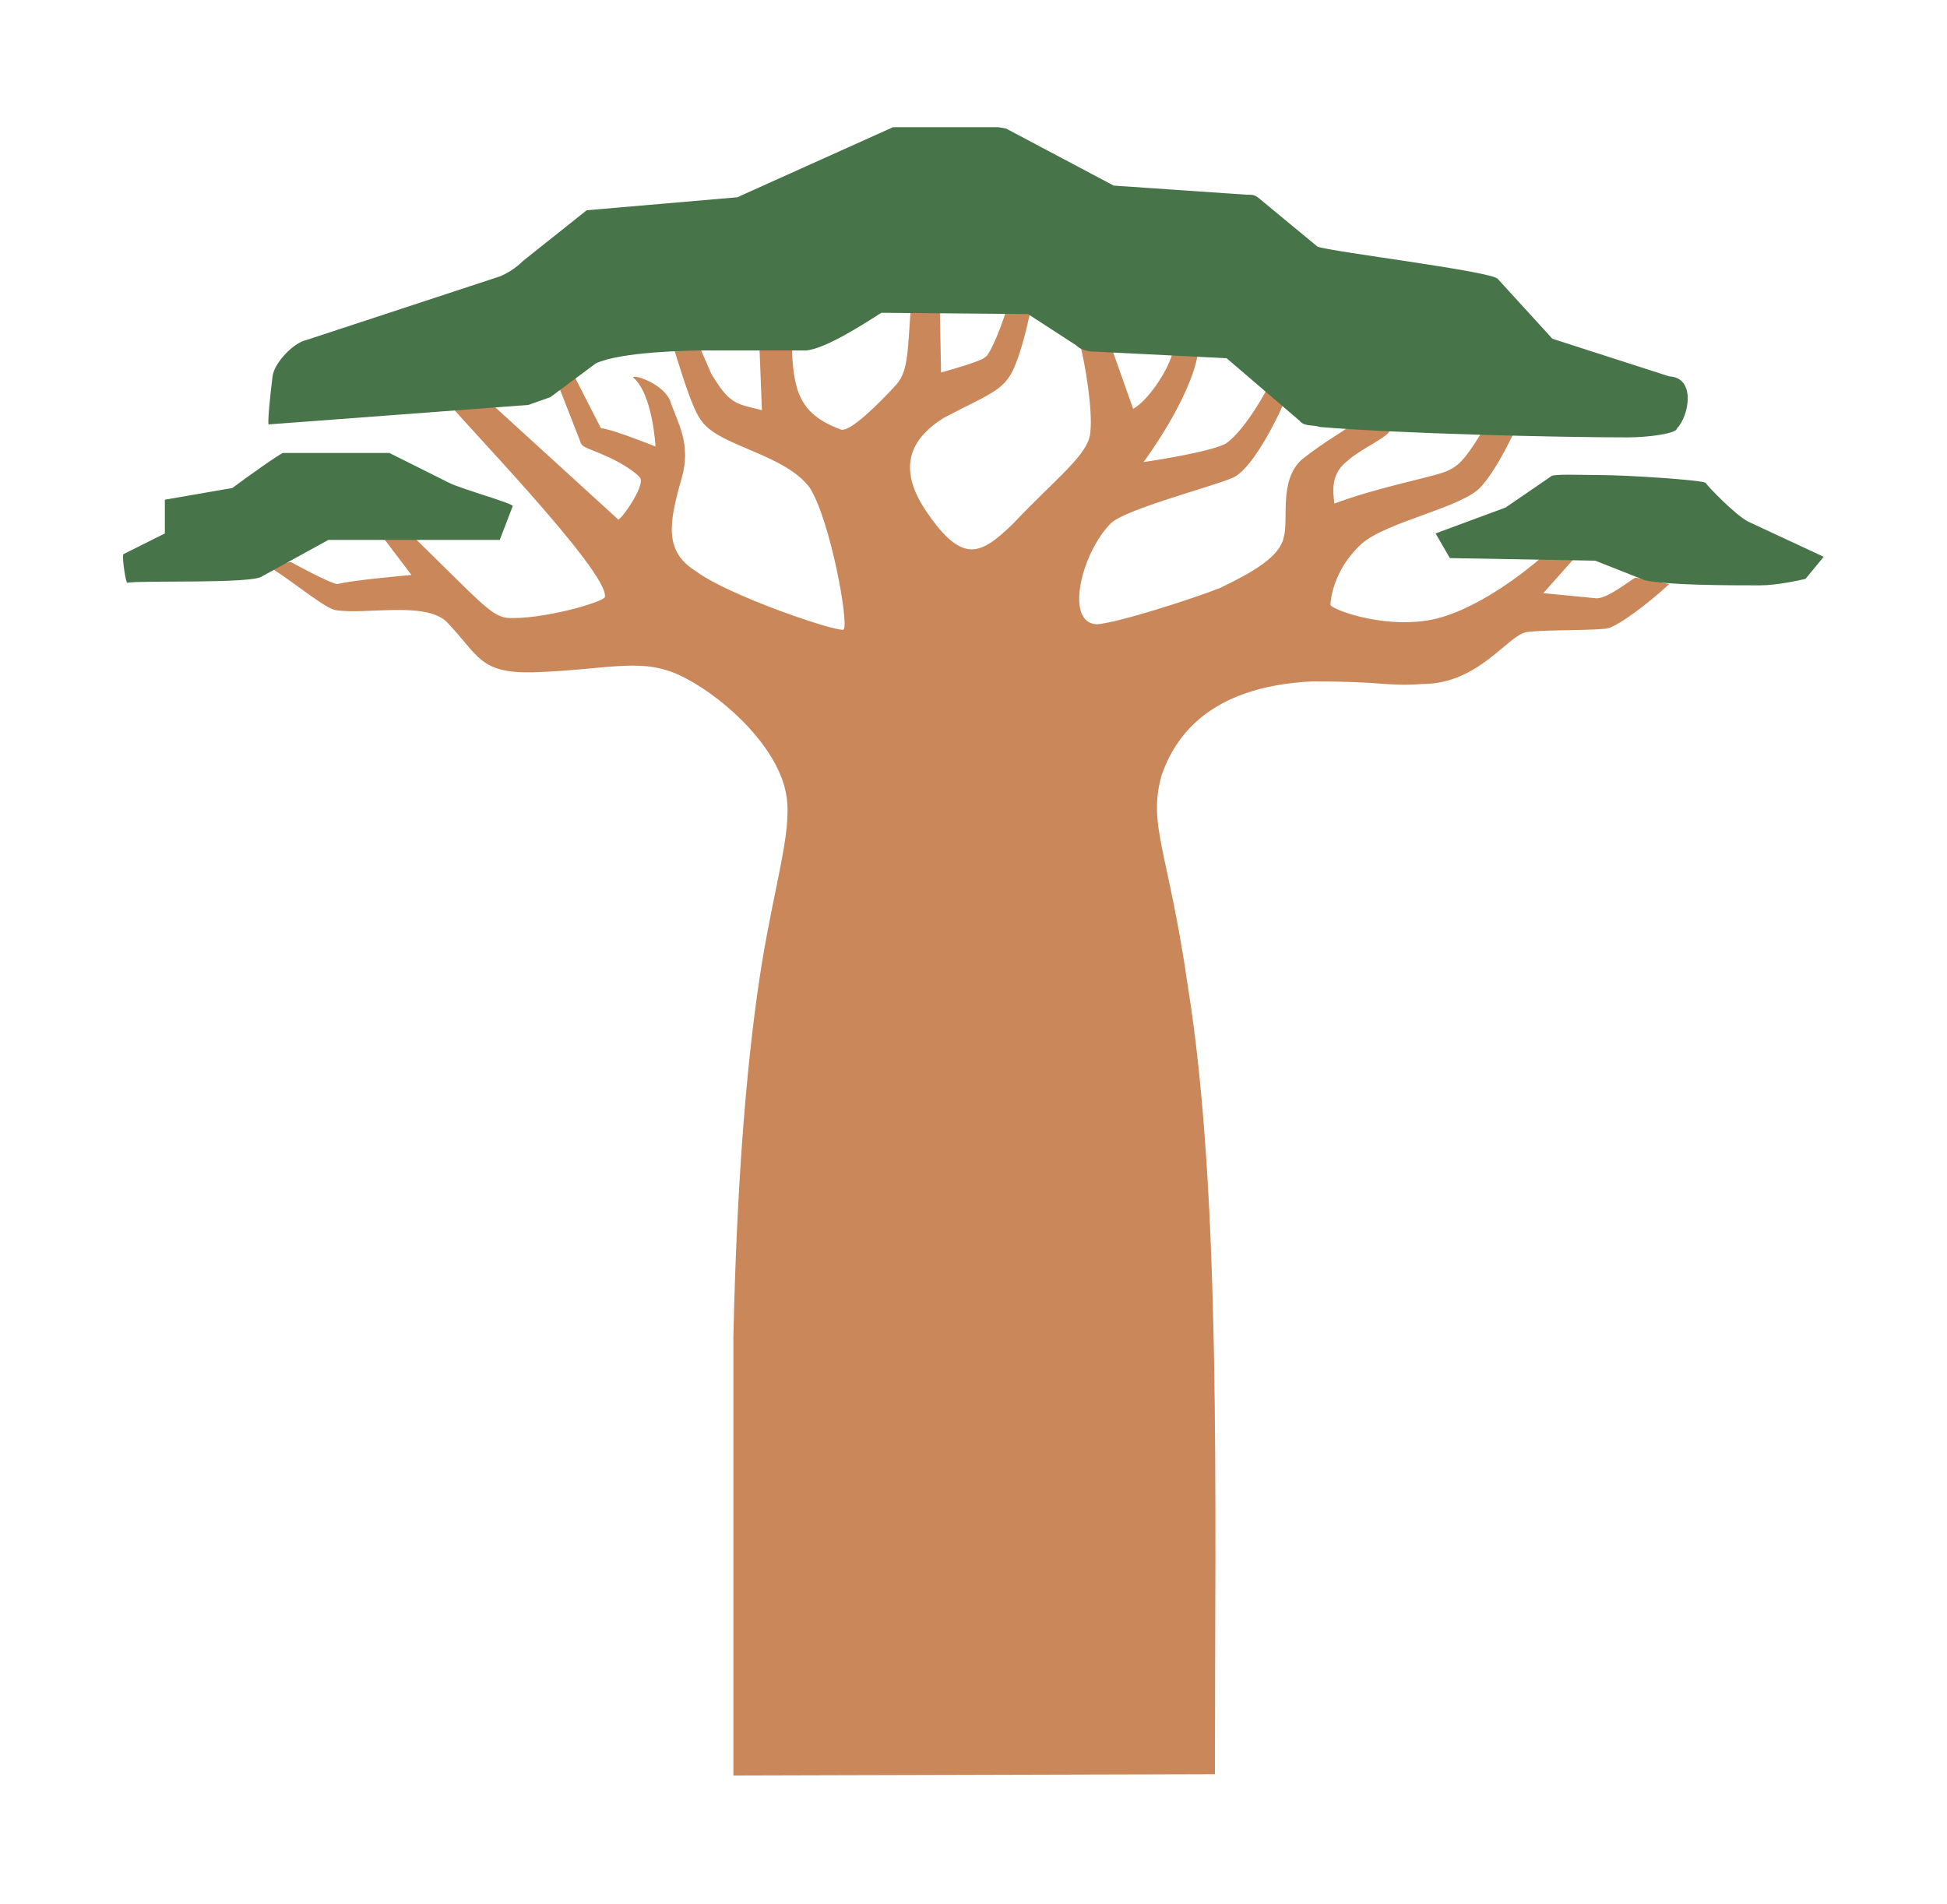
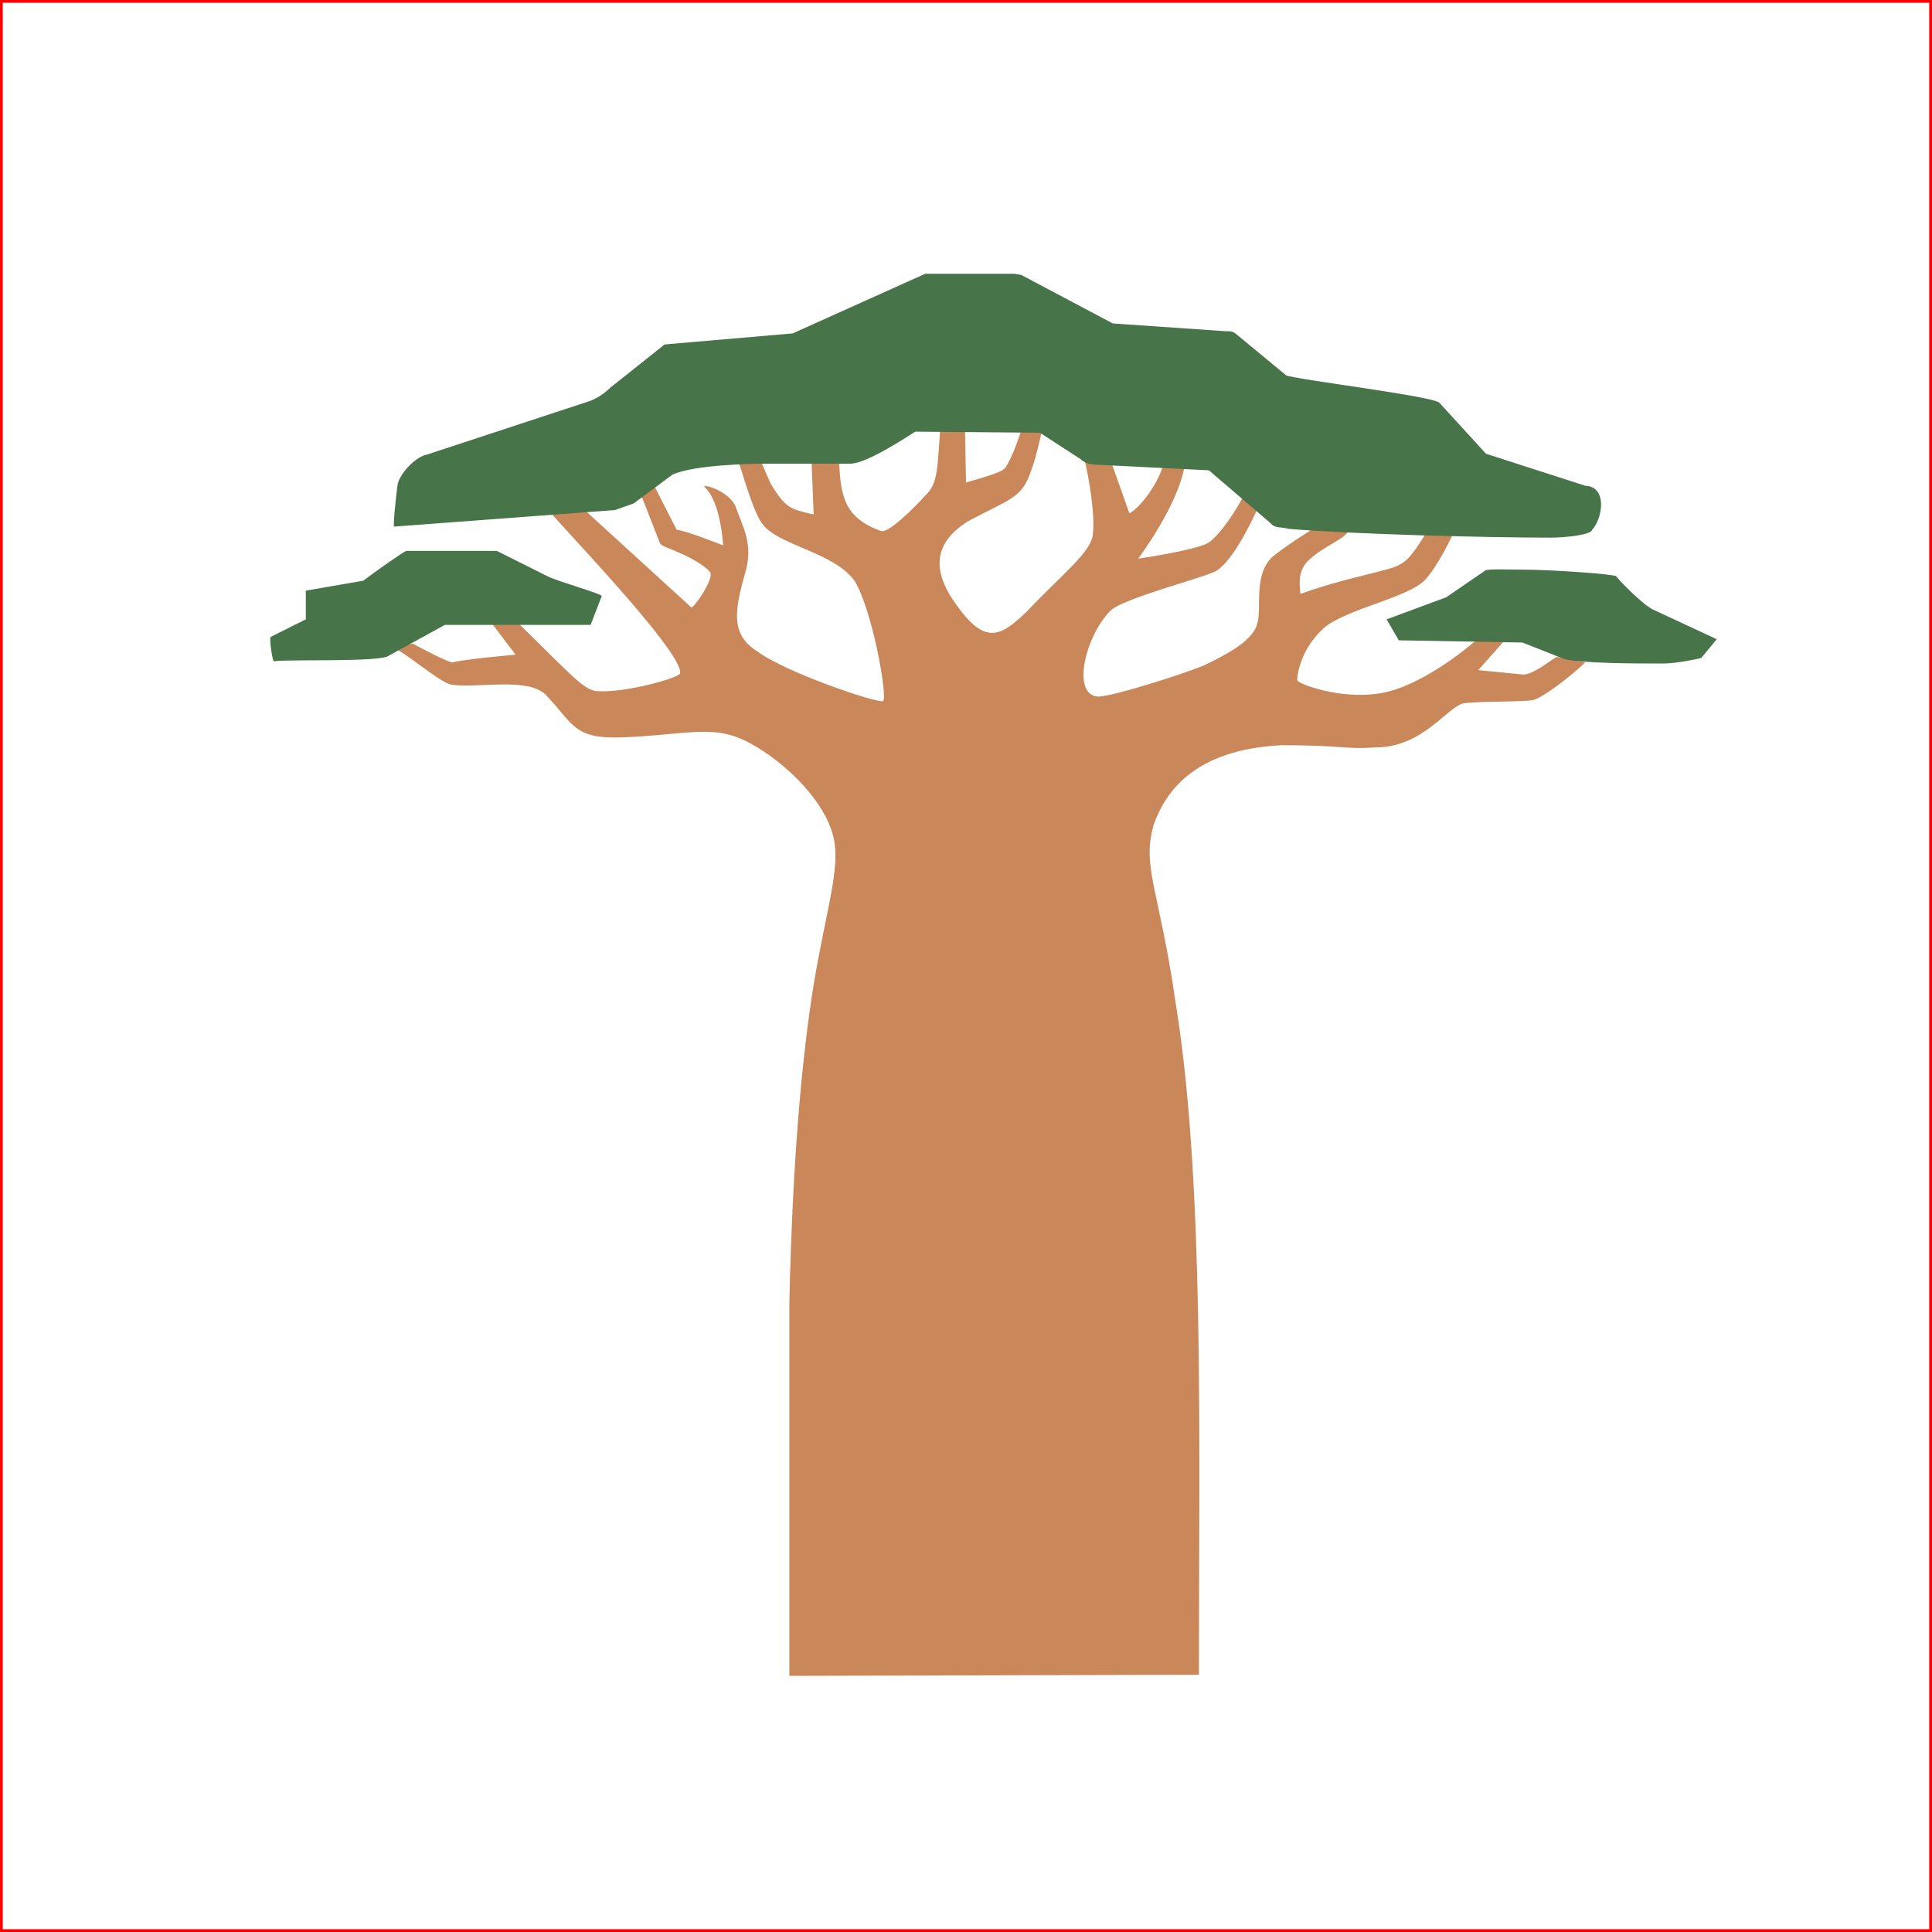
- <svg xmlns="http://www.w3.org/2000/svg" width="150" height="146.7">
-   <path fill="#c9875a" stroke="none" d="M126 44.5C125.6 44.7 123.9 46.1 123 46.1L118.9 45.7L121.3 43L118.7 43C117.9 43.7 113.7 47.2 110 47.8C106.3 48.4 102.5 46.9 102.5 46.6C102.5 46.3 102.7 43.9 104.9 41.9C106.8 40.2 112.7 39.1 114.1 37.5C115.3 36.2 116.6 33.4 116.6 33.4L114.1 33.4C112.8 35.5 112.3 36 111.2 36.4C109.7 36.9 106 37.6 102.8 38.8C102.7 37.9 102.5 36.6 103.7 35.6C104.9 34.5 107 33.7 107.1 33.1L104 32.8C103.6 33.2 102.2 33.9 100.3 35.4C98.5 37 99.3 40.1 98.9 41.4C98.6 42.9 96.5 44.1 94 45.3C92 46.1 86.1 48 84.5 48.1C82 48 83.3 42.6 85.6 40.3C86.8 39.2 93.4 37.5 95 36.8C96.7 36 98.8 31.4 99.1 30.6L97.7 29.8C97 31.2 95.5 33.5 94.4 34.2C93 34.9 88.1 35.6 88.1 35.6C88.1 35.6 91.7 30.8 92.3 27.2L90.3 27.3C89.9 28.7 88.4 30.9 87.3 31.5L85.6 26.7L83.2 26.5C83.6 28 84.2 31.6 84 33.3C83.9 35 81.4 36.8 78 40.4C75.6 42.7 74.2 43.5 71.5 39.6C69.1 36.2 70 33.9 72.7 32.2C76.5 30.2 77.5 30.1 78.3 27.9C78.9 26.4 79.4 23.9 79.4 23.9L77.6 23.7C76.8 26.2 76.1 27.5 75.9 27.5C75.8 27.8 72.5 28.7 72.5 28.7L72.4 23.3L70.2 23.3C69.9 27.3 70 28.7 68.9 29.8C67.7 31.1 65.5 33.3 64.8 33.1C61.5 31.9 61.1 30 61 26.5L58.5 26.5L58.7 31.6C56.6 31.1 56.2 31.1 54.8 28.8L53.8 26.5L51.8 26.5C52.3 28 53.3 31.6 54.1 32.5C55.5 34.4 60.5 35 62.4 37.6C64 40.2 65.4 48 65 48.5C64.7 48.8 56.1 45.9 53.6 44C51.2 42.5 51.5 40.4 52.5 36.9C53.3 34.2 52.2 32.6 51.6 30.8C50.9 29.4 48.6 28.8 48.8 29.1C50.3 30.4 50.5 34.4 50.5 34.4C50.5 34.4 47 33 46.3 33L44 28.5L42.9 29.4L44.7 34C44.8 34.5 45.3 34.5 46.6 35.1C47.8 35.6 49 36.4 49.3 36.8C49.8 37.4 47.6 40.4 47.6 40L37.3 30.6L34.7 31.2C34.8 31.6 47 44.1 46.6 46C46.5 46.4 41.6 47.8 39 47.6C37.8 47.4 36.9 46.3 32 41.5L29.5 41.4L31.7 44.3C31.7 44.3 27.1 44.7 26 45C25.5 45 22.4 43.3 22.4 43.3L20.5 43.6C21.6 44 24.7 46.7 25.8 47C28.1 47.4 32.7 46.3 34.4 47.9C36.9 50.5 36.9 51.9 41.1 51.8C47.2 51.6 49.6 50.5 52.9 52.3C56.1 54 60.1 57.8 60.6 61.4C61 64.1 59.7 68.1 58.7 74.2C57.7 80.4 56.8 89.5 56.5 103L56.5 136.8L93.6 136.7C93.6 115.1 94.1 92 91.5 75.9C90 65.5 88.4 63.6 89.5 59.7C90.5 56.9 93 52.9 101.1 52.5C106.7 52.5 106.8 52.9 109.6 52.7C113.9 52.7 116.1 49 117.6 48.7C119.1 48.5 123.1 48.6 123.9 48.4C124.7 48.2 127 46.5 128.6 45L126 44.5ZM65 29.8L64.8 29.8L65 29.8ZM65 48.5L64.8 48.5Z" />
-   <path fill="#487449" stroke="none" d="M76.9 9.8L68.8 9.8L56.8 15.2L45.2 16.2L40.3 20.1C39.7 20.7 39 21.1 38.5 21.3L23.6 26.2C22.6 26.4 21.1 28 21 29C20.8 30.5 20.6 32.7 20.7 32.7L40.7 31.2L42.4 30.6L45.9 28C47.8 27.1 53.1 27 54.4 27L62.1 27C63.6 26.9 66.8 24.8 67.9 24.1L79.2 24.2L82.9 26.6C83.4 27.1 84.2 27.1 84.5 27.1L94.5 27.6L100.1 32.4C100.5 32.9 101.1 32.7 101.7 32.9C107.6 33.4 119.9 33.7 125.4 33.7C127 33.7 129.2 33.4 129.2 33C130.1 32.1 130.7 29.1 128.6 29L119.6 26.1L115.4 21.5C115 20.9 102.5 19.4 101.5 19L96.9 15.2C96.6 15 96.5 15 96 15L85.8 14.3L77.5 9.9L76.9 9.8ZM21.8 34.9C21.5 35 19.1 36.7 17.9 37.6L12.7 38.5L12.7 41.1L9.5 42.7C9.4 43.1 9.7 44.9 9.8 44.9C10.9 44.7 19.5 45 20.2 44.4L25.3 41.6L38.5 41.6L39.5 39C39.6 38.8 35.6 37.7 34.6 37.2L30 34.9L21.8 34.9ZM119.5 36.7L116 39.1L110.6 41.1L111.7 43L122.9 43.2L126.7 44.7C128.4 45.1 133.2 45.1 135.6 45.1C136.9 45.1 138.7 44.7 139.1 44.6L140.5 42.9L134.7 40.2C133.7 39.7 131.5 37.4 131.4 37.2C131.2 37 125.5 36.6 123.1 36.6C121.9 36.6 119.6 36.5 119.5 36.7Z" />
+ <svg xmlns="http://www.w3.org/2000/svg" width="350" height="350">
+   <path fill="#c9875a" d="M282 119C281.2 119.4 277.8 122.2 276 122.2L267.8 121.4L272.6 116L267.4 116C265.8 117.4 257.4 124.4 250 125.6C242.6 126.8 235 123.8 235 123.2C235 122.6 235.4 117.8 239.8 113.8C243.6 110.4 255.4 108.2 258.2 105C260.6 102.4 263.2 96.8 263.2 96.8L258.2 96.8C255.6 101 254.6 102 252.4 102.8C249.4 103.8 242 105.2 235.6 107.6C235.4 105.8 235 103.2 237.4 101.2C239.8 99 244 97.4 244.2 96.2L238 95.6C237.2 96.4 234.4 97.8 230.6 100.8C227 104 228.6 110.2 227.8 112.8C227.2 115.8 223 118.2 218 120.6C214 122.2 202.2 126 199 126.2C194 126 196.6 115.2 201.2 110.6C203.6 108.4 216.8 105 220 103.6C223.4 102 227.6 92.8 228.2 91.2L225.4 89.6C224 92.4 221 97 218.8 98.4C216 99.8 206.2 101.2 206.2 101.2C206.2 101.2 213.4 91.6 214.6 84.4L210.6 84.6C209.8 87.4 206.8 91.8 204.6 93L201.2 83.4L196.4 83C197.2 86 198.4 93.2 198 96.6C197.8 100 192.8 103.6 186 110.8C181.2 115.4 178.4 117 173 109.2C168.2 102.4 170 97.8 175.4 94.4C183 90.4 185 90.2 186.6 85.8C187.8 82.8 188.8 77.8 188.8 77.8L185.2 77.4C183.6 82.4 182.2 85 181.8 85C181.6 85.6 175 87.4 175 87.4L174.8 76.6L170.4 76.6C169.8 84.6 170 87.4 167.8 89.6C165.4 92.2 161 96.6 159.6 96.2C153 93.8 152.2 90 152 83L147 83L147.4 93.2C143.2 92.2 142.4 92.2 139.6 87.6L137.6 83L133.6 83C134.6 86 136.6 93.2 138.2 95C141 98.8 151 100 154.8 105.2C158 110.4 160.8 126 160 127C159.4 127.6 142.2 121.8 137.2 118C132.4 115 133 110.8 135 103.8C136.6 98.4 134.4 95.2 133.2 91.6C131.8 88.8 127.2 87.6 127.6 88.2C130.6 90.8 131 98.8 131 98.8C131 98.8 124 96 122.6 96L118 87L115.8 88.8L119.4 98C119.6 99 120.6 99 123.2 100.2C125.6 101.2 128 102.8 128.6 103.6C129.6 104.8 125.2 110.8 125.2 110L104.6 91.2L99.4 92.4C99.6 93.2 124 118.2 123.2 122C123 122.8 113.2 125.6 108 125.2C105.6 124.8 103.8 122.6 94 113L89 112.8L93.4 118.6C93.4 118.6 84.2 119.4 82 120C81 120 74.8 116.6 74.8 116.6L71 117.2C73.2 118 79.4 123.4 81.6 124C86.2 124.8 95.4 122.6 98.8 125.8C103.8 131 103.8 133.8 112.2 133.6C124.4 133.2 129.2 131 135.8 134.6C142.2 138 150.2 145.6 151.2 152.8C152 158.2 149.4 166.2 147.4 178.4C145.4 190.8 143.6 209 143 236L143 303.6L217.2 303.4C217.2 260.2 218.2 214 213 181.8C210 161 206.8 157.2 209 149.4C211 143.8 216 135.8 232.2 135C243.4 135 243.6 135.8 249.2 135.4C257.8 135.4 262.2 128 265.2 127.4C268.2 127 276.2 127.2 277.8 126.8C279.4 126.4 284 123 287.2 120L282 119ZM160 89.6L159.6 89.6L160 89.6ZM160 127L159.6 127Z" />
+   <path fill="#487449" d="M183.8 49.6L167.6 49.6L143.6 60.4L120.4 62.4L110.6 70.2C109.4 71.4 108 72.2 107 72.6L77.2 82.4C75.2 82.8 72.2 86 72 88C71.6 91 71.2 95.4 71.4 95.4L111.4 92.4L114.8 91.2L121.8 86C125.6 84.2 136.2 84 138.8 84L154.2 84C157.2 83.8 163.6 79.6 165.8 78.2L188.4 78.4L195.8 83.2C196.8 84.2 198.4 84.2 199 84.2L219 85.2L230.2 94.8C231 95.8 232.2 95.4 233.4 95.8C245.2 96.8 269.8 97.4 280.8 97.4C284 97.4 288.4 96.8 288.4 96C290.2 94.2 291.4 88.2 287.2 88L269.2 82.2L260.8 73C260 71.8 235 68.8 233 68L223.8 60.4C223.2 60 223 60 222 60L201.6 58.6L185 49.8L183.8 49.6ZM73.6 99.8C73 100 68.2 103.4 65.8 105.2L55.4 107L55.4 112.2L49 115.4C48.8 116.2 49.4 119.8 49.6 119.8C51.8 119.4 69 120 70.4 118.8L80.6 113.2L107 113.2L109 108C109.2 107.6 101.2 105.4 99.2 104.4L90 99.8L73.6 99.8ZM269 103.4L262 108.2L251.2 112.2L253.4 116L275.8 116.4L283.4 119.4C286.8 120.2 296.4 120.2 301.2 120.2C303.8 120.2 307.4 119.4 308.2 119.2L311 115.8L299.4 110.4C297.4 109.4 293 104.8 292.8 104.4C292.4 104 281 103.2 276.2 103.2C273.8 103.2 269.2 103 269 103.4Z" />
+   <path d="M0 0H350V350H0Z" stroke="red" fill="none" />
</svg>
